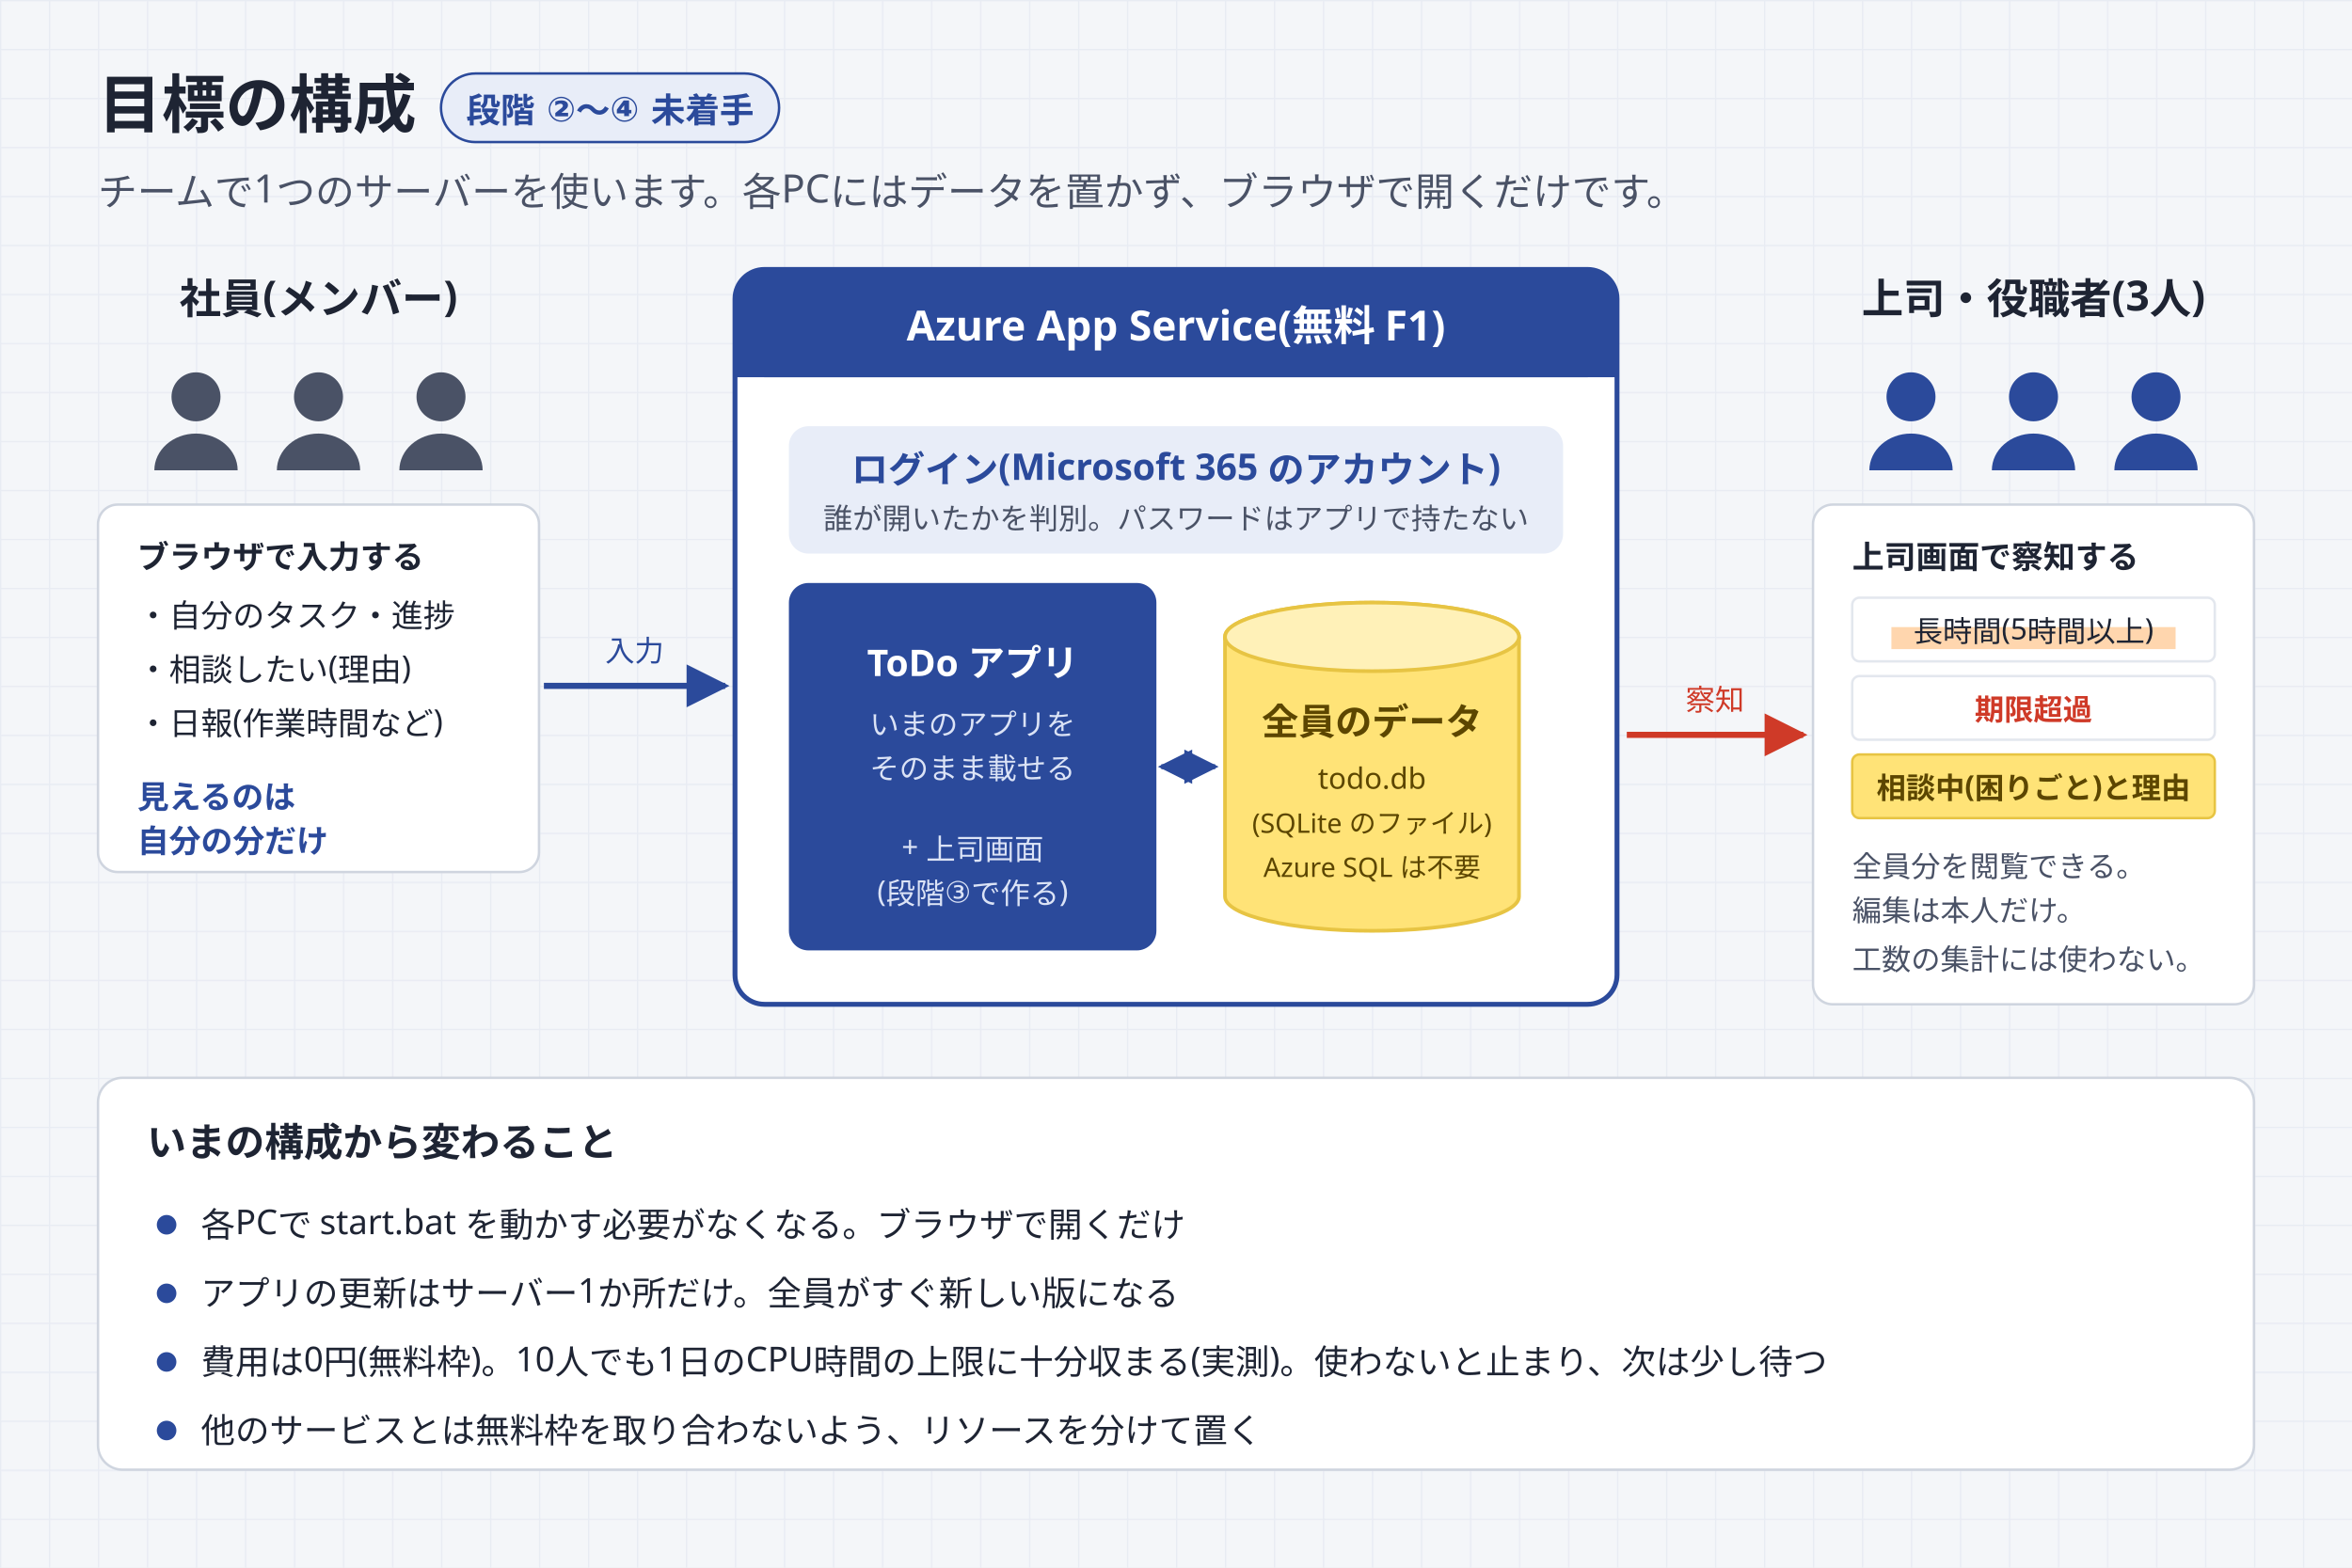
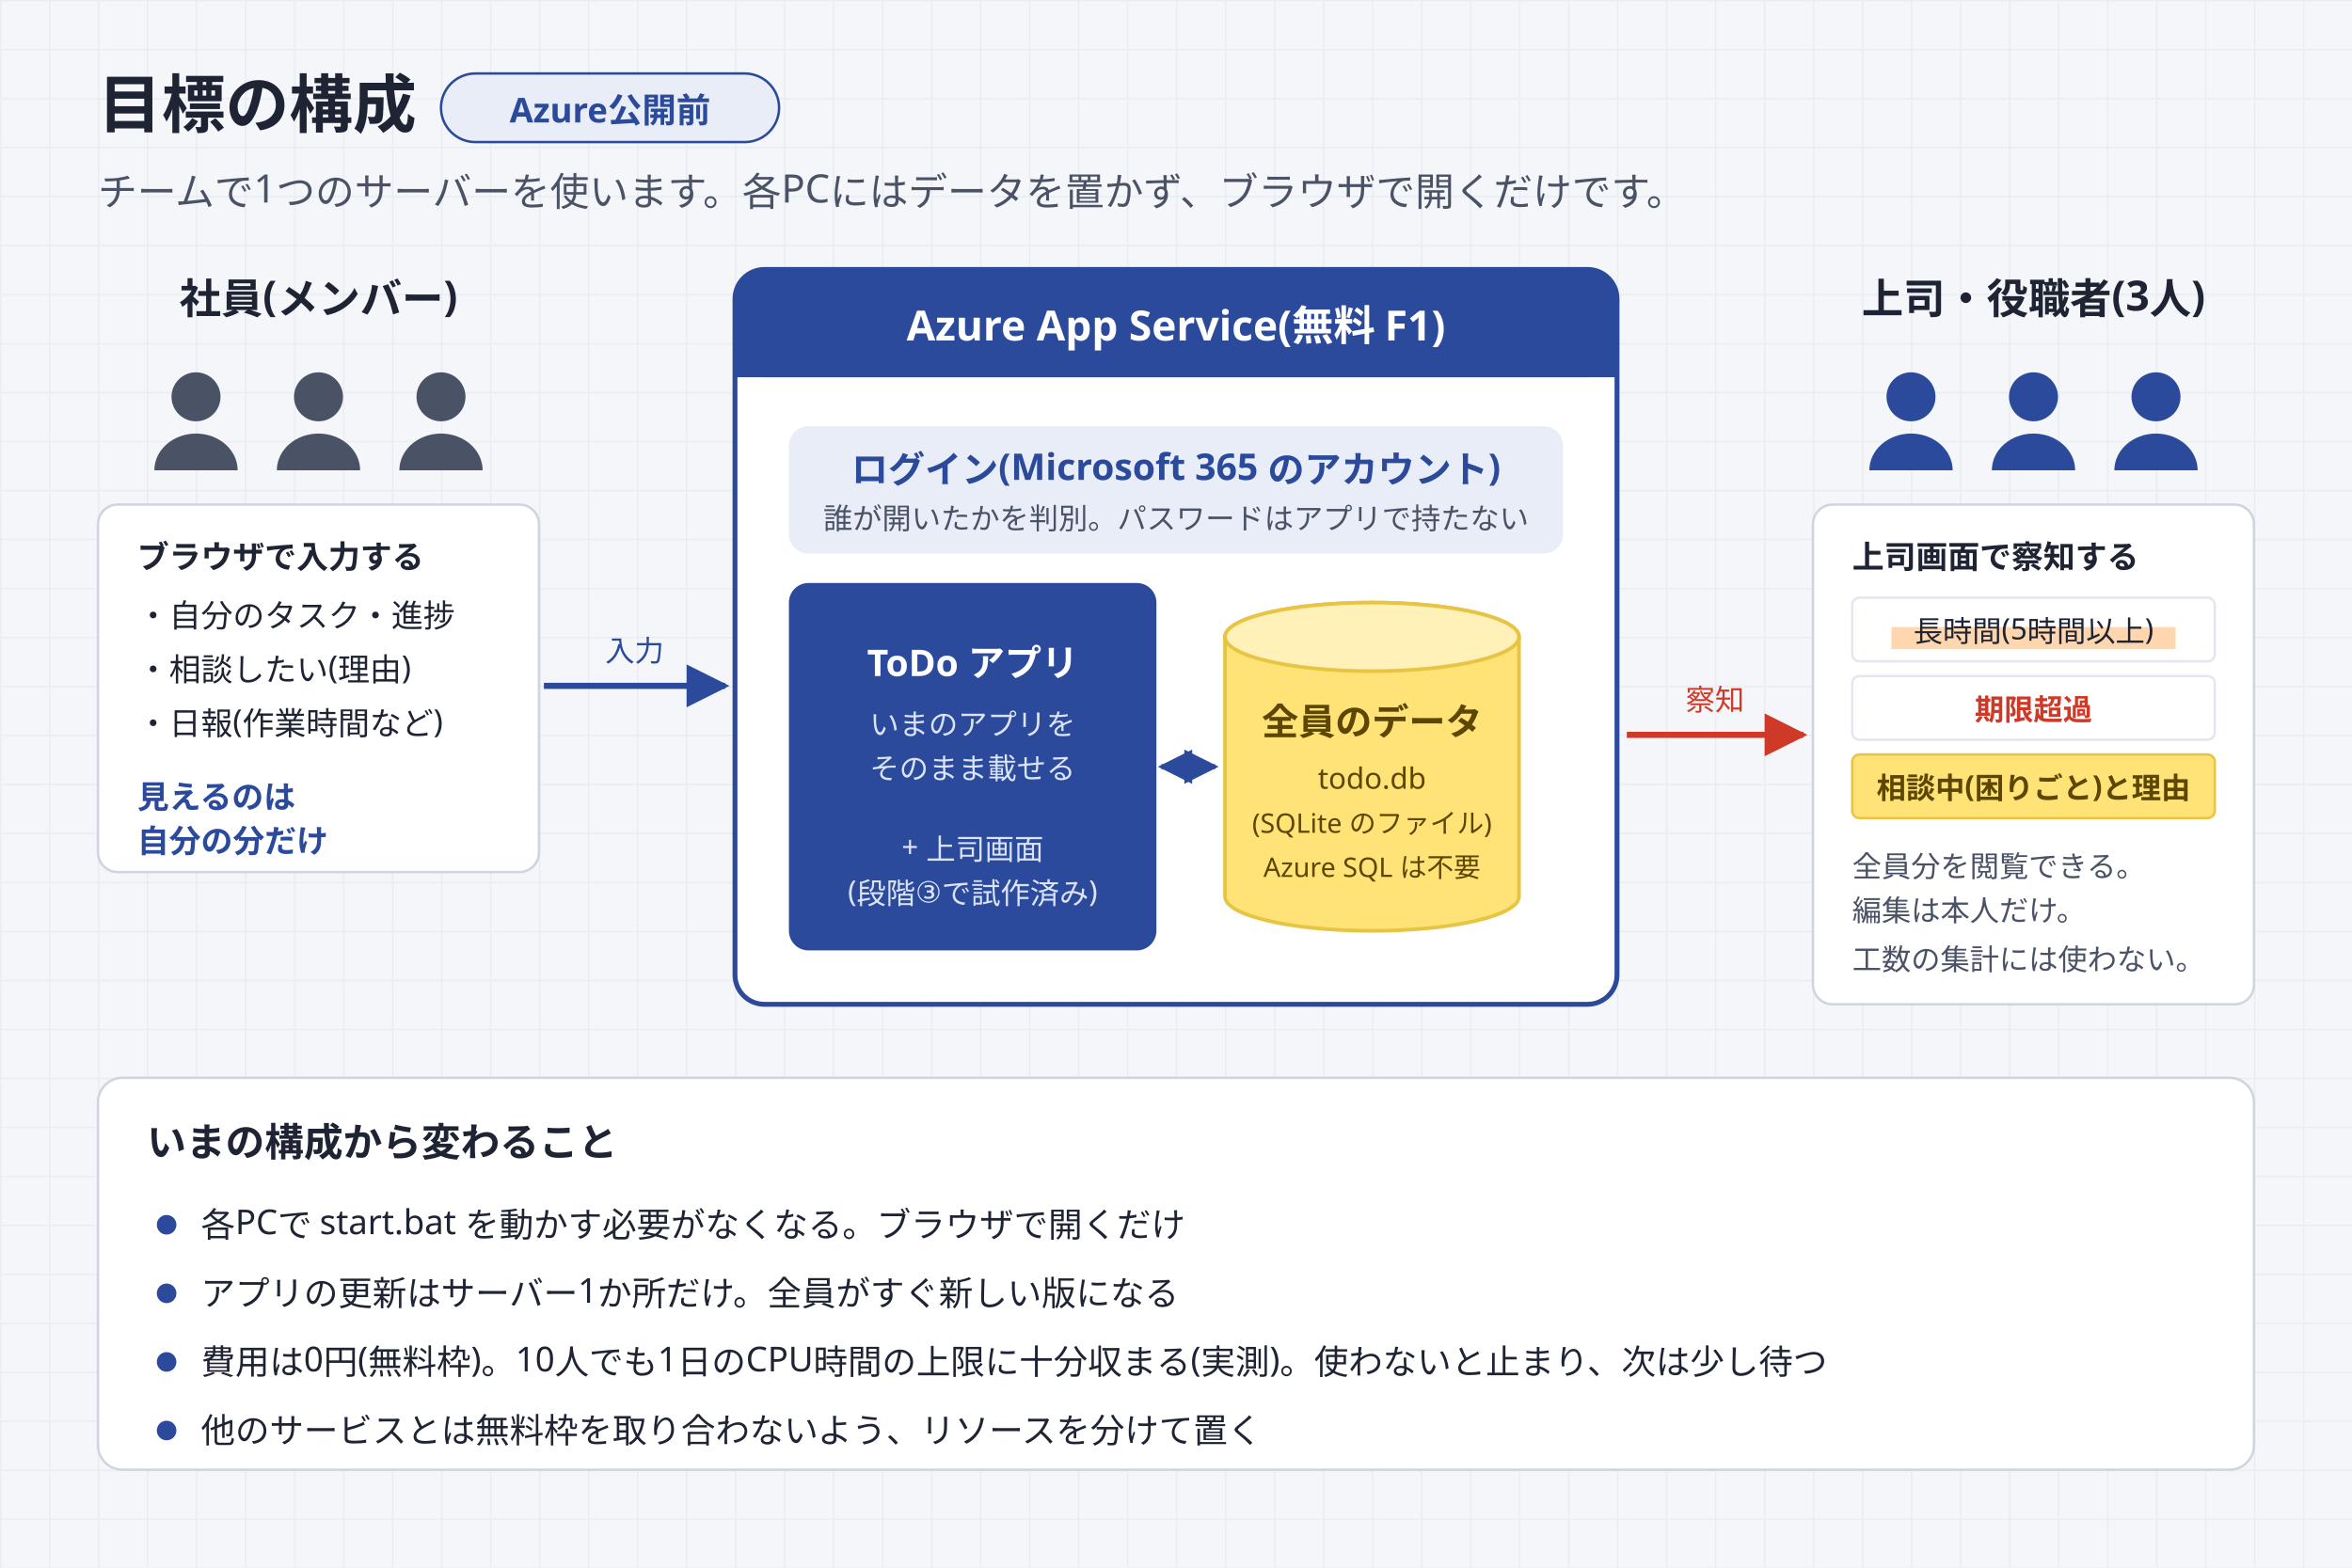
<svg xmlns="http://www.w3.org/2000/svg" viewBox="0 0 960 640" width="960" height="640" font-family="'BIZ UDPGothic','Yu Gothic UI','Meiryo','Hiragino Sans',sans-serif">
  <defs>
    <pattern id="grid" width="20" height="20" patternUnits="userSpaceOnUse">
      <path d="M20 0H0V20" fill="none" stroke="#2b4a9b" stroke-opacity="0.06" />
    </pattern>
    <marker id="arrow" viewBox="0 0 10 10" refX="9" refY="5" markerWidth="7" markerHeight="7" orient="auto-start-reverse">
      <path d="M0 0L10 5L0 10z" fill="#2b4a9b" />
    </marker>
    <marker id="arrow-shu" viewBox="0 0 10 10" refX="9" refY="5" markerWidth="7" markerHeight="7" orient="auto-start-reverse">
      <path d="M0 0L10 5L0 10z" fill="#cf3a28" />
    </marker>
    <g id="person">
      <circle cx="0" cy="-14" r="10" />
      <path d="M-17 16a17 15 0 0 1 34 0z" />
    </g>
  </defs>
  <rect width="960" height="640" fill="#f4f6f9" />
  <rect width="960" height="640" fill="url(#grid)" />
  <text x="40" y="52" font-size="26" font-weight="700" fill="#1e2433">目標の構成</text>
  <rect x="180" y="30" width="138" height="28" rx="14" fill="#e8edf8" stroke="#2b4a9b" />
-   <text x="249" y="50" font-size="14" font-weight="700" fill="#2b4a9b" text-anchor="middle">段階 ②〜④ 未着手</text>
+   <text x="249" y="50" font-size="14" font-weight="700" fill="#2b4a9b" text-anchor="middle">Azure公開前</text>
  <text x="40" y="84" font-size="16" fill="#4a5266">チームで1つのサーバーを使います。各PCにはデータを置かず、ブラウザで開くだけです。</text>
  <text x="130" y="128" font-size="17" font-weight="700" fill="#1e2433" text-anchor="middle">社員(メンバー)</text>
  <g fill="#4a5266">
    <use href="#person" x="80" y="176" />
    <use href="#person" x="130" y="176" />
    <use href="#person" x="180" y="176" />
  </g>
  <rect x="40" y="206" width="180" height="150" rx="8" fill="#ffffff" stroke="#cfd5df" />
  <g font-size="13" fill="#1e2433">
    <text x="56" y="232" font-weight="700">ブラウザで入力する</text>
    <text x="56" y="256">・自分のタスク・進捗</text>
    <text x="56" y="278">・相談したい(理由)</text>
    <text x="56" y="300">・日報(作業時間など)</text>
    <text x="56" y="330" fill="#2b4a9b" font-weight="700">見えるのは</text>
    <text x="56" y="348" fill="#2b4a9b" font-weight="700">自分の分だけ</text>
  </g>
  <rect x="300" y="110" width="360" height="300" rx="12" fill="#ffffff" stroke="#2b4a9b" stroke-width="2" />
  <rect x="300" y="110" width="360" height="44" rx="12" fill="#2b4a9b" />
  <rect x="300" y="140" width="360" height="14" fill="#2b4a9b" />
  <text x="480" y="139" font-size="17" font-weight="700" fill="#fff" text-anchor="middle">Azure App Service(無料 F1)</text>
  <rect x="322" y="174" width="316" height="52" rx="8" fill="#e8edf8" />
  <text x="480" y="197" font-size="15" font-weight="700" fill="#2b4a9b" text-anchor="middle">ログイン(Microsoft 365 のアカウント)</text>
  <text x="480" y="216" font-size="12" fill="#4a5266" text-anchor="middle">誰が開いたかを判別。パスワードはアプリで持たない</text>
  <rect x="322" y="238" width="150" height="150" rx="8" fill="#2b4a9b" />
  <text x="397" y="276" font-size="15" font-weight="700" fill="#fff" text-anchor="middle">ToDo アプリ</text>
  <text x="397" y="300" font-size="12" fill="#dbe3f6" text-anchor="middle">いまのアプリを</text>
  <text x="397" y="318" font-size="12" fill="#dbe3f6" text-anchor="middle">そのまま載せる</text>
  <text x="397" y="350" font-size="12" fill="#dbe3f6" text-anchor="middle">+ 上司画面</text>
-   <text x="397" y="368" font-size="12" fill="#dbe3f6" text-anchor="middle">(段階③で作る)</text>
+   <text x="397" y="368" font-size="12" fill="#dbe3f6" text-anchor="middle">(段階③で試作済み)</text>
  <g transform="translate(500 246)">
    <ellipse cx="60" cy="14" rx="60" ry="14" fill="#ffe377" stroke="#e7c443" stroke-width="1.5" />
    <path d="M0 14V120A60 14 0 0 0 120 120V14" fill="#ffe377" stroke="#e7c443" stroke-width="1.5" />
    <ellipse cx="60" cy="14" rx="60" ry="14" fill="#fff1b8" stroke="#e7c443" stroke-width="1.5" />
    <text x="60" y="54" font-size="15" font-weight="700" fill="#5c4600" text-anchor="middle">全員のデータ</text>
    <text x="60" y="76" font-size="12" fill="#5c4600" text-anchor="middle">todo.db</text>
    <text x="60" y="94" font-size="11" fill="#5c4600" text-anchor="middle">(SQLite のファイル)</text>
    <text x="60" y="112" font-size="11" fill="#5c4600" text-anchor="middle">Azure SQL は不要</text>
  </g>
  <path d="M474 313H496" stroke="#2b4a9b" stroke-width="2" marker-end="url(#arrow)" marker-start="url(#arrow)" />
  <text x="830" y="128" font-size="17" font-weight="700" fill="#1e2433" text-anchor="middle">上司・役職者(3人)</text>
  <g fill="#2b4a9b">
    <use href="#person" x="780" y="176" />
    <use href="#person" x="830" y="176" />
    <use href="#person" x="880" y="176" />
  </g>
  <rect x="740" y="206" width="180" height="204" rx="8" fill="#ffffff" stroke="#cfd5df" />
  <g font-size="13" fill="#1e2433">
    <text x="756" y="232" font-weight="700">上司画面で察知する</text>
    <rect x="756" y="244" width="148" height="26" rx="3" fill="#ffffff" stroke="#e3e7ee" />
    <rect x="772" y="256" width="116" height="9" fill="#ffa64d" fill-opacity="0.45" />
    <text x="830" y="262" text-anchor="middle" font-size="12">長時間(5時間以上)</text>
    <rect x="756" y="276" width="148" height="26" rx="3" fill="#ffffff" stroke="#e3e7ee" />
    <text x="830" y="294" text-anchor="middle" font-size="12" fill="#cf3a28" font-weight="700">期限超過</text>
    <rect x="756" y="308" width="148" height="26" rx="3" fill="#ffe377" stroke="#e7c443" />
    <text x="830" y="326" text-anchor="middle" font-size="12" fill="#5c4600" font-weight="700">相談中(困りごと)と理由</text>
    <text x="756" y="358" font-size="12" fill="#4a5266">全員分を閲覧できる。</text>
    <text x="756" y="376" font-size="12" fill="#4a5266">編集は本人だけ。</text>
    <text x="756" y="396" font-size="12" fill="#4a5266">工数の集計には使わない。</text>
  </g>
  <path d="M222 280H296" stroke="#2b4a9b" stroke-width="2.5" marker-end="url(#arrow)" />
  <text x="259" y="270" font-size="12" fill="#2b4a9b" text-anchor="middle">入力</text>
  <path d="M664 300H736" stroke="#cf3a28" stroke-width="2.5" marker-end="url(#arrow-shu)" />
  <text x="700" y="290" font-size="12" fill="#cf3a28" text-anchor="middle">察知</text>
  <rect x="40" y="440" width="880" height="160" rx="10" fill="#ffffff" stroke="#cfd5df" />
  <text x="60" y="472" font-size="16" font-weight="700" fill="#1e2433">いまの構成から変わること</text>
  <g font-size="14" fill="#1e2433">
    <circle cx="68" cy="500" r="4" fill="#2b4a9b" />
    <text x="82" y="505">各PCで start.bat を動かす必要がなくなる。ブラウザで開くだけ</text>
    <circle cx="68" cy="528" r="4" fill="#2b4a9b" />
    <text x="82" y="533">アプリの更新はサーバー1か所だけ。全員がすぐ新しい版になる</text>
    <circle cx="68" cy="556" r="4" fill="#2b4a9b" />
    <text x="82" y="561">費用は0円(無料枠)。10人でも1日のCPU時間の上限に十分収まる(実測)。使わないと止まり、次は少し待つ</text>
    <circle cx="68" cy="584" r="4" fill="#2b4a9b" />
    <text x="82" y="589">他のサービスとは無料枠を取り合わないよう、リソースを分けて置く</text>
  </g>
</svg>
